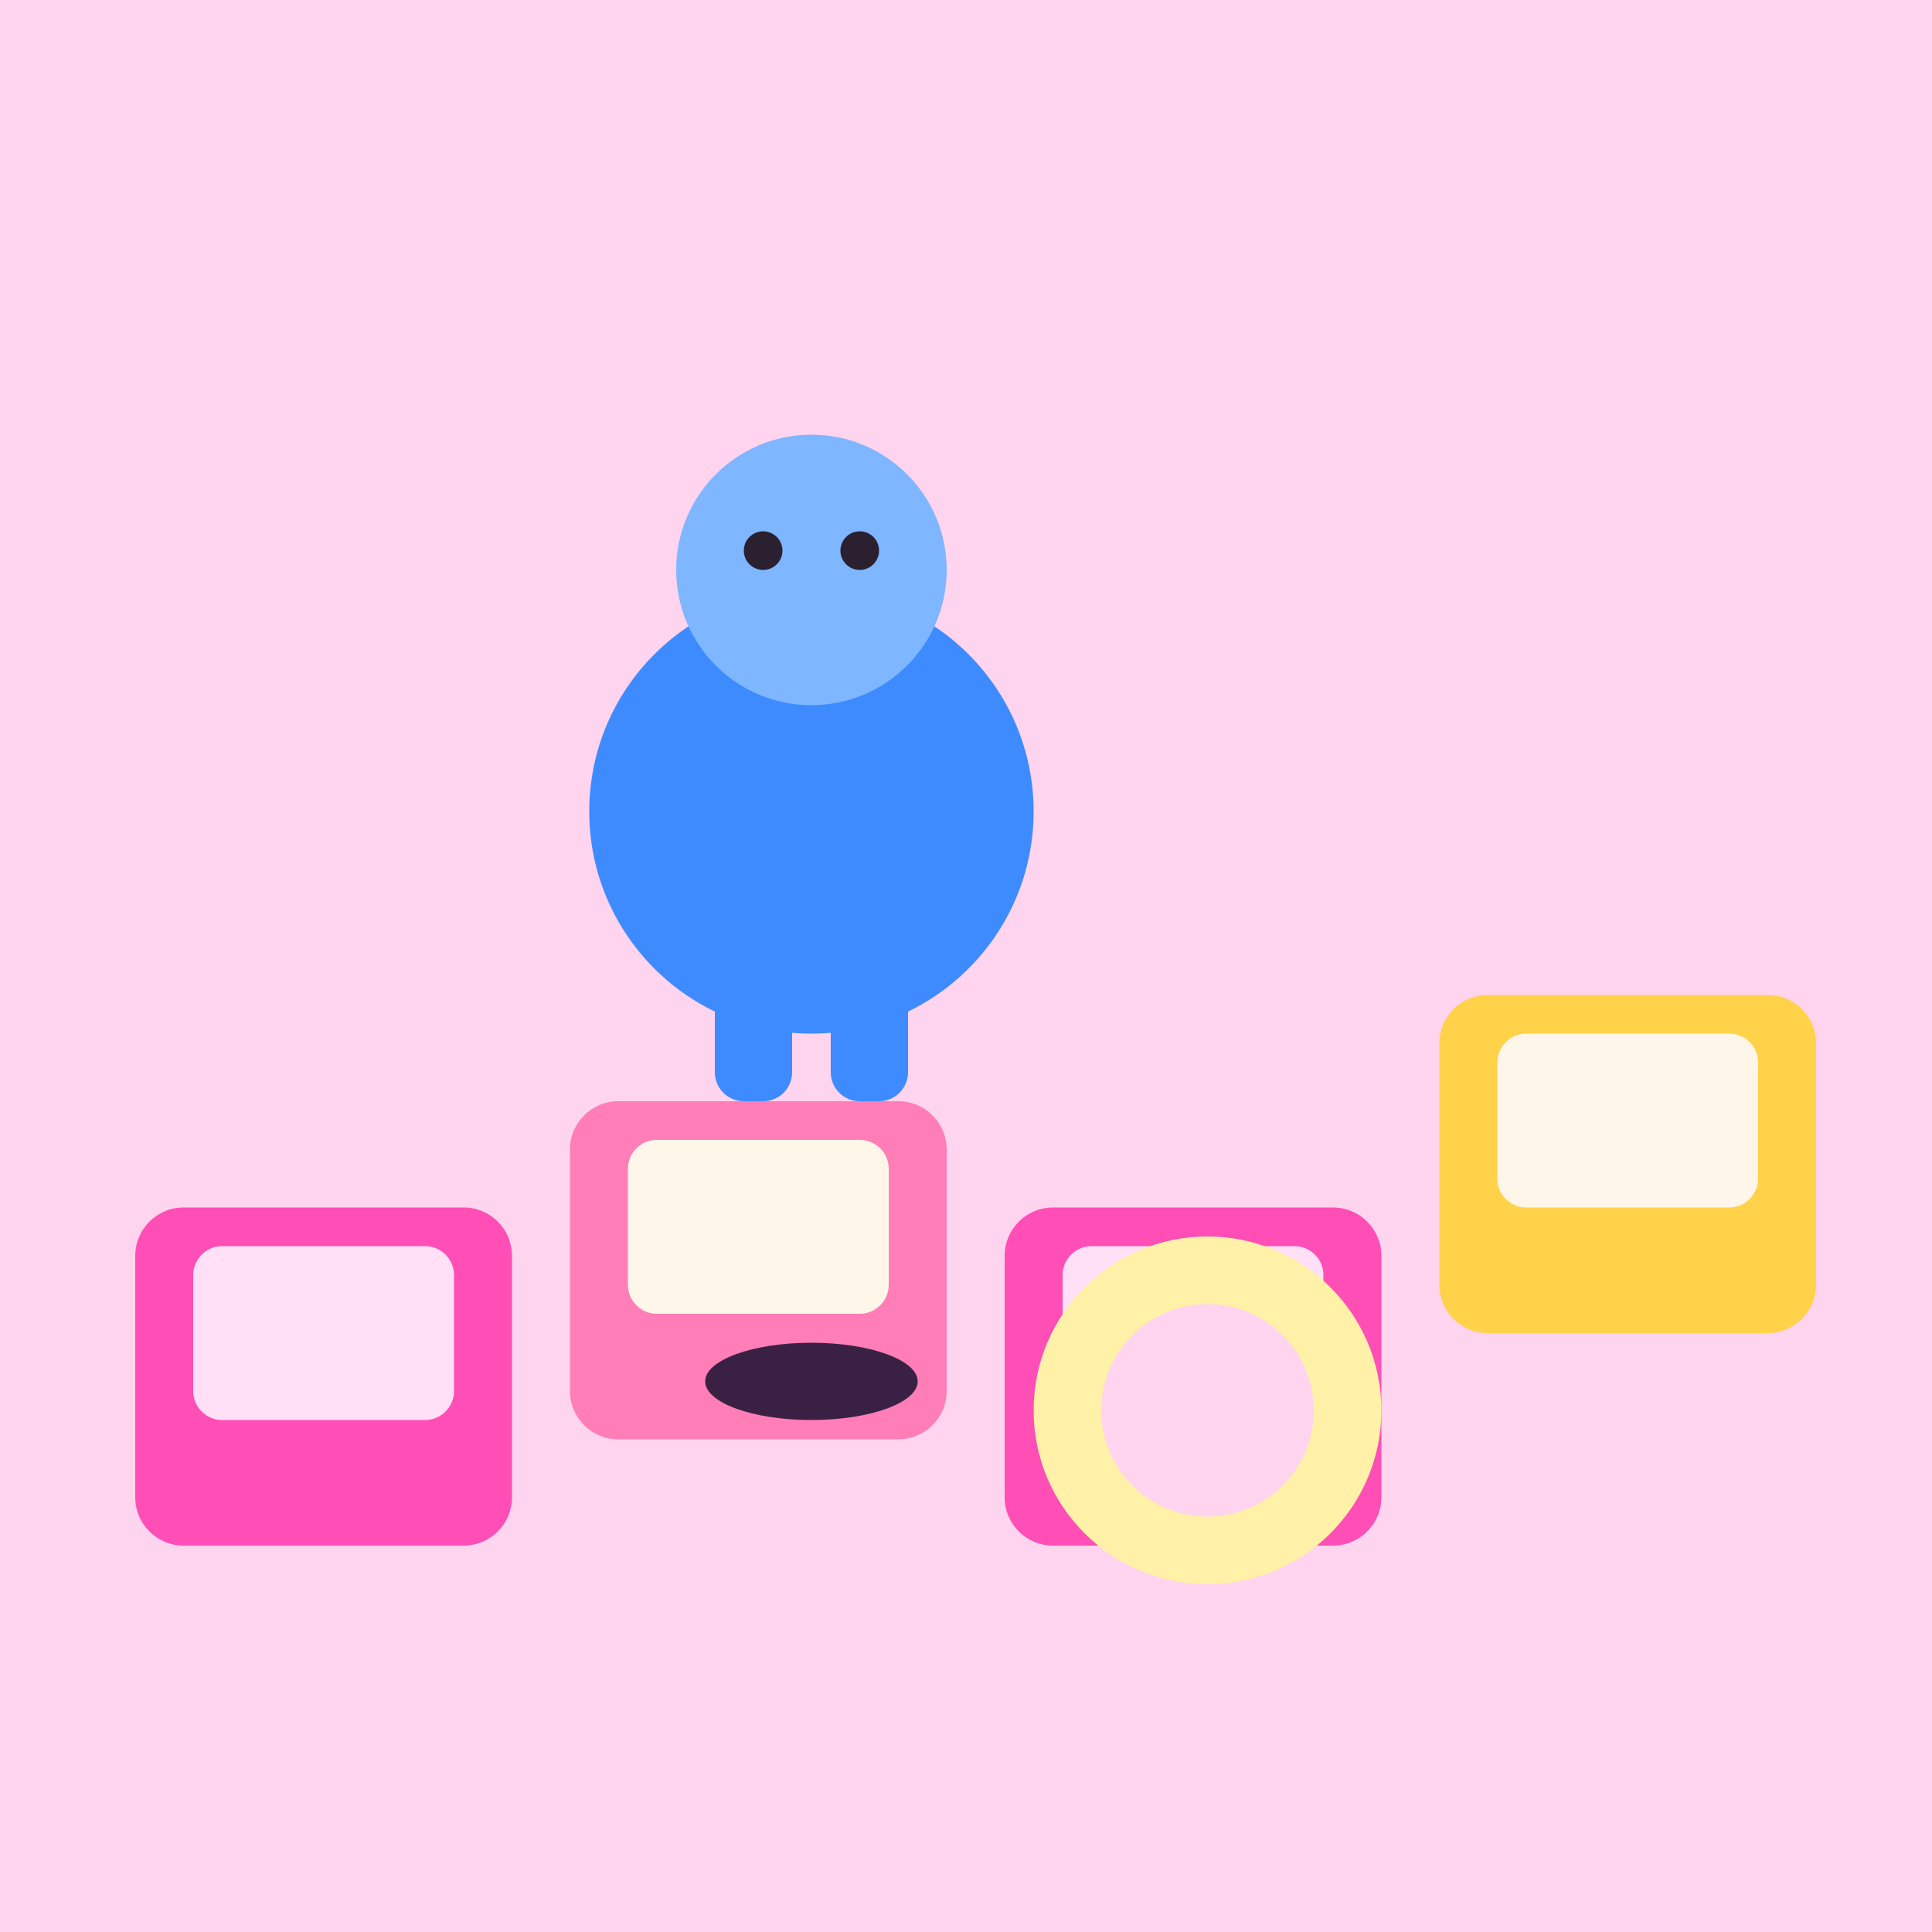
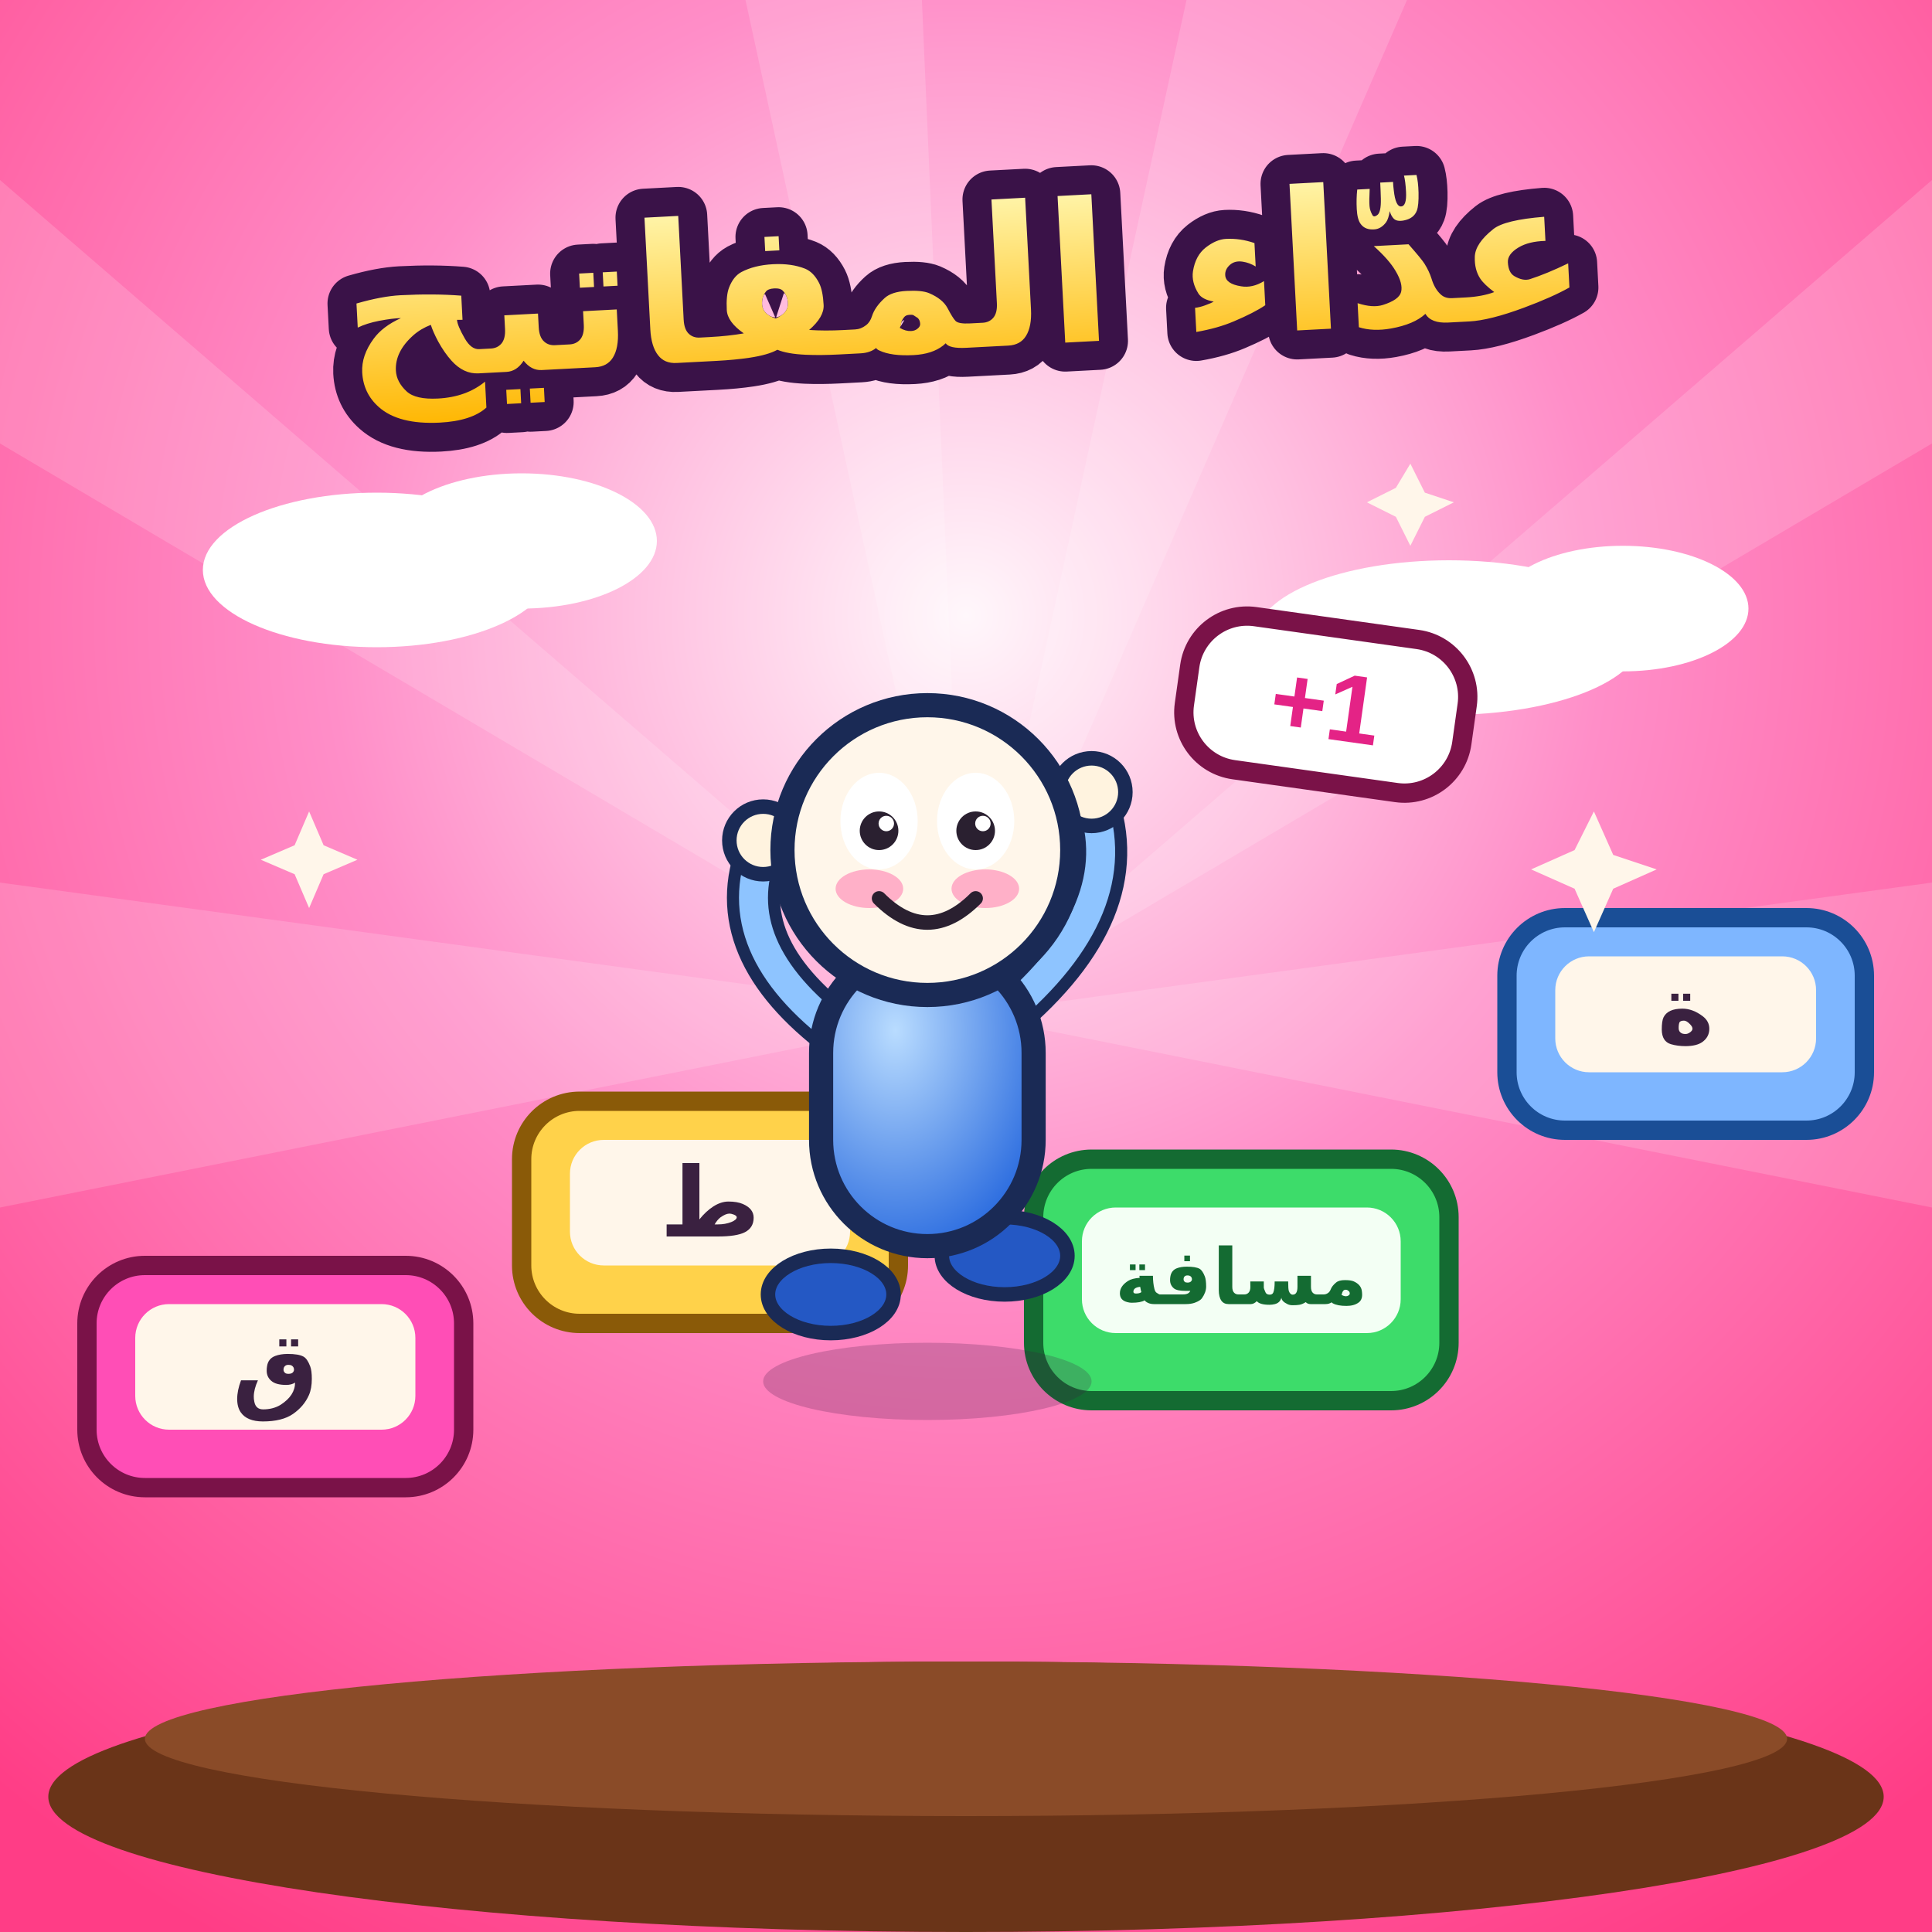
- <svg xmlns="http://www.w3.org/2000/svg" viewBox="0 0 400 400">
-   <rect width="400" height="400" fill="#ffd4ee" />
-   <rect x="28" y="250" width="78" height="70" rx="10" fill="#ff4eb6" />
-   <rect x="40" y="258" width="54" height="36" rx="6" fill="#ffe0f6" />
-   <rect x="118" y="228" width="78" height="70" rx="10" fill="#ff7eb8" />
-   <rect x="130" y="236" width="54" height="36" rx="6" fill="#fff6ea" />
-   <rect x="208" y="250" width="78" height="70" rx="10" fill="#ff4eb6" />
-   <rect x="220" y="258" width="54" height="36" rx="6" fill="#ffe0f6" />
-   <rect x="298" y="206" width="78" height="70" rx="10" fill="#ffd24a" />
-   <rect x="310" y="214" width="54" height="36" rx="6" fill="#fff6ea" />
-   <ellipse cx="168" cy="286" rx="22" ry="8" fill="#3a2144" />
-   <circle cx="168" cy="168" r="46" fill="#3d8bff" />
-   <circle cx="168" cy="118" r="28" fill="#7eb6ff" />
-   <rect x="148" y="200" width="16" height="28" rx="6" fill="#3d8bff" />
-   <rect x="172" y="200" width="16" height="28" rx="6" fill="#3d8bff" />
-   <circle cx="158" cy="114" r="4" fill="#2a2030" />
-   <circle cx="178" cy="114" r="4" fill="#2a2030" />
-   <circle cx="250" cy="292" r="36" fill="#fff1a8" />
-   <circle cx="250" cy="292" r="22" fill="#ffd4ee" />
+ <svg xmlns="http://www.w3.org/2000/svg" viewBox="0 0 400 400" width="400" height="400">
+   <defs>
+     <radialGradient id="bg" cx="50%" cy="32%" r="78%">
+       <stop offset="0" stop-color="#fff7fb" />
+       <stop offset="0.42" stop-color="#ff8ec8" />
+       <stop offset="1" stop-color="#ff3d86" />
+     </radialGradient>
+     <radialGradient id="body" cx="35%" cy="28%" r="75%">
+       <stop offset="0" stop-color="#b9dcff" />
+       <stop offset="1" stop-color="#2f6fe0" />
+     </radialGradient>
+     <linearGradient id="gold" x1="0" y1="0" x2="0" y2="1">
+       <stop offset="0" stop-color="#fff4a8" />
+       <stop offset="1" stop-color="#ffb703" />
+     </linearGradient>
+   </defs>
+   <rect width="400" height="400" fill="url(#bg)" />
+   <g fill="#fff" opacity="0.16">
+     <path d="M200 210 L150 -20 L190 -20 Z" />
+     <path d="M200 210 L250 -20 L300 -20 Z" />
+     <path d="M200 210 L420 20 L420 80 Z" />
+     <path d="M200 210 L-20 20 L-20 80 Z" />
+     <path d="M200 210 L420 180 L400 250 Z" />
+     <path d="M200 210 L-20 180 L0 250 Z" />
+   </g>
+   <g fill="#fff">
+     <ellipse cx="78" cy="118" rx="36" ry="16" />
+     <ellipse cx="108" cy="112" rx="28" ry="14" />
+     <ellipse cx="300" cy="132" rx="40" ry="16" />
+     <ellipse cx="336" cy="126" rx="26" ry="13" />
+   </g>
+   <ellipse cx="200" cy="372" rx="190" ry="28" fill="#6a3418" />
+   <ellipse cx="200" cy="360" rx="170" ry="16" fill="#8a4b28" />
+   <g>
+     <rect x="18" y="286" width="78" height="22" rx="8" fill="#c2186a" />
+     <rect x="18" y="262" width="78" height="46" rx="12" fill="#ff4eb6" stroke="#7a1248" stroke-width="4" />
+     <rect x="28" y="270" width="58" height="26" rx="7" fill="#fff6ea" />
+     <text x="57" y="290" text-anchor="middle" font-family="'Segoe UI', Tahoma, Arial, sans-serif" font-size="20" font-weight="700" fill="#3a2140">ق</text>
+   </g>
+   <g>
+     <rect x="108" y="252" width="78" height="22" rx="8" fill="#c98412" />
+     <rect x="108" y="228" width="78" height="46" rx="12" fill="#ffd24a" stroke="#8a5a08" stroke-width="4" />
+     <rect x="118" y="236" width="58" height="26" rx="7" fill="#fff6ea" />
+     <text x="147" y="256" text-anchor="middle" font-family="'Segoe UI', Tahoma, Arial, sans-serif" font-size="20" font-weight="700" fill="#3a2140">ط</text>
+   </g>
+   <g>
+     <rect x="214" y="268" width="86" height="22" rx="8" fill="#1f8a42" />
+     <rect x="214" y="240" width="86" height="50" rx="12" fill="#3ddc6a" stroke="#146b32" stroke-width="4" />
+     <rect x="224" y="250" width="66" height="26" rx="7" fill="#f3fff4" />
+     <text x="257" y="270" text-anchor="middle" font-family="'Segoe UI', Tahoma, Arial, sans-serif" font-size="16" font-weight="700" fill="#146b32">مسافة</text>
+   </g>
+   <g>
+     <rect x="312" y="214" width="74" height="20" rx="8" fill="#1d6fd0" />
+     <rect x="312" y="190" width="74" height="44" rx="12" fill="#7eb6ff" stroke="#1a4e96" stroke-width="4" />
+     <rect x="322" y="198" width="54" height="24" rx="7" fill="#fff6ea" />
+     <text x="349" y="216" text-anchor="middle" font-family="'Segoe UI', Tahoma, Arial, sans-serif" font-size="20" font-weight="700" fill="#3a2140">ة</text>
+   </g>
+   <g fill="#fff6ea">
+     <path d="M330 168 l4 9 9 3 -9 4 -4 9 -4 -9 -9 -4 9 -4 z" />
+     <path d="M64 168 l3 7 7 3 -7 3 -3 7 -3 -7 -7 -3 7 -3 z" />
+     <path d="M292 96 l3 6 6 2 -6 3 -3 6 -3 -6 -6 -3 6 -3 z" />
+   </g>
+   <g transform="translate(156 118)">
+     <ellipse cx="36" cy="168" rx="34" ry="8" fill="#3a1240" opacity="0.22" />
+     <ellipse cx="16" cy="150" rx="13" ry="8" fill="#2458c4" stroke="#1a2a55" stroke-width="3" />
+     <ellipse cx="52" cy="142" rx="13" ry="8" fill="#2458c4" stroke="#1a2a55" stroke-width="3" />
+     <path d="M18 96 Q-6 78 2 58" fill="none" stroke="#1a2a55" stroke-width="11" stroke-linecap="round" />
+     <path d="M18 96 Q-6 78 2 58" fill="none" stroke="#8ec4ff" stroke-width="6" stroke-linecap="round" />
+     <path d="M52 92 Q78 70 70 48" fill="none" stroke="#1a2a55" stroke-width="11" stroke-linecap="round" />
+     <path d="M52 92 Q78 70 70 48" fill="none" stroke="#8ec4ff" stroke-width="6" stroke-linecap="round" />
+     <circle cx="2" cy="56" r="7" fill="#fff3df" stroke="#1a2a55" stroke-width="3" />
+     <circle cx="70" cy="46" r="7" fill="#fff3df" stroke="#1a2a55" stroke-width="3" />
+     <rect x="14" y="78" width="44" height="62" rx="22" fill="url(#body)" stroke="#1a2a55" stroke-width="5" />
+     <circle cx="36" cy="58" r="30" fill="#fff6ea" stroke="#1a2a55" stroke-width="5" />
+     <ellipse cx="24" cy="66" rx="7" ry="4" fill="#ffb0c8" />
+     <ellipse cx="48" cy="66" rx="7" ry="4" fill="#ffb0c8" />
+     <ellipse cx="26" cy="52" rx="8" ry="10" fill="#fff" />
+     <ellipse cx="46" cy="52" rx="8" ry="10" fill="#fff" />
+     <circle cx="26" cy="54" r="4" fill="#2a2030" />
+     <circle cx="46" cy="54" r="4" fill="#2a2030" />
+     <circle cx="27.5" cy="52.5" r="1.6" fill="#fff" />
+     <circle cx="47.5" cy="52.5" r="1.6" fill="#fff" />
+     <path d="M26 68 Q36 78 46 68" fill="none" stroke="#2a2030" stroke-width="3" stroke-linecap="round" />
+   </g>
+   <g transform="translate(248 126) rotate(8)">
+     <rect x="0" y="0" width="58" height="32" rx="12" fill="#fff" stroke="#7a1248" stroke-width="4" />
+     <text x="29" y="23" text-anchor="middle" font-family="'Segoe UI', Tahoma, Arial, sans-serif" font-size="20" font-weight="700" fill="#e42386">+1</text>
+   </g>
+   <g font-family="'Segoe UI', Tahoma, Arial, sans-serif" font-weight="700" text-anchor="middle" direction="rtl" transform="rotate(-3 200 64)">
+     <text x="200" y="72" font-size="40" fill="#3a1248" stroke="#3a1248" stroke-width="12" stroke-linejoin="round">عدّاء المفاتيح</text>
+     <text x="200" y="72" font-size="40" fill="url(#gold)">عدّاء المفاتيح</text>
+   </g>
</svg>
